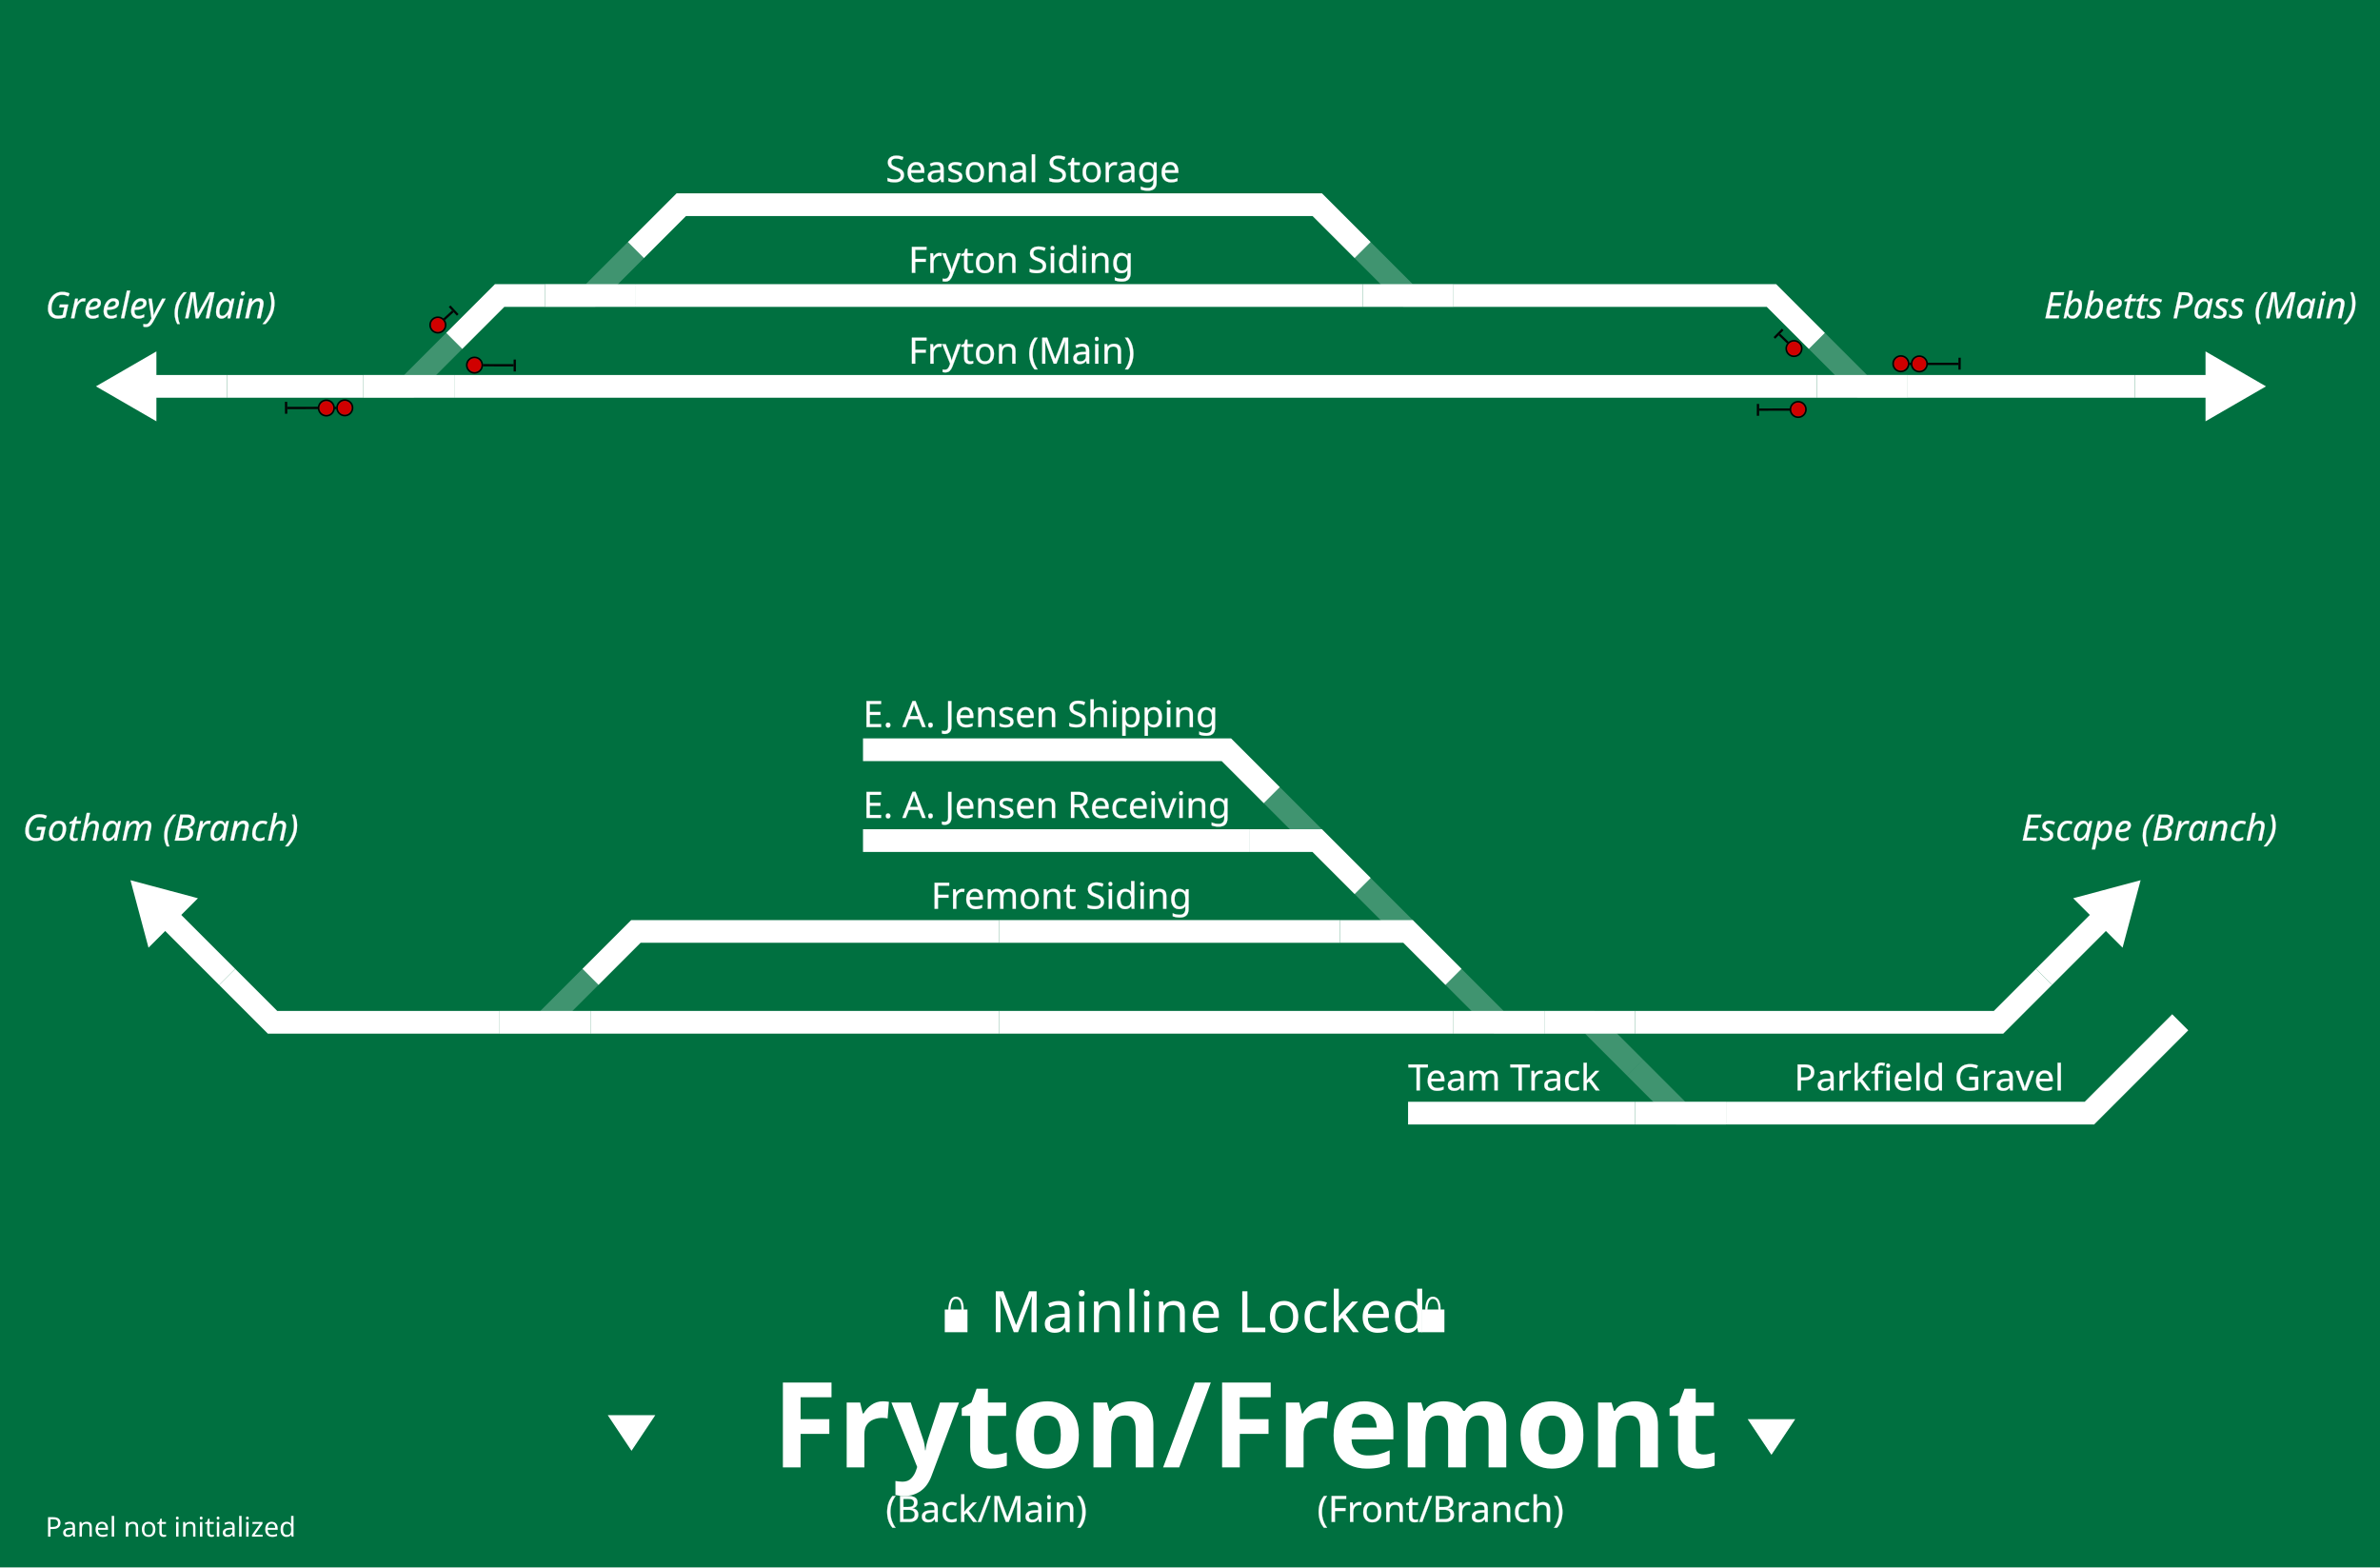
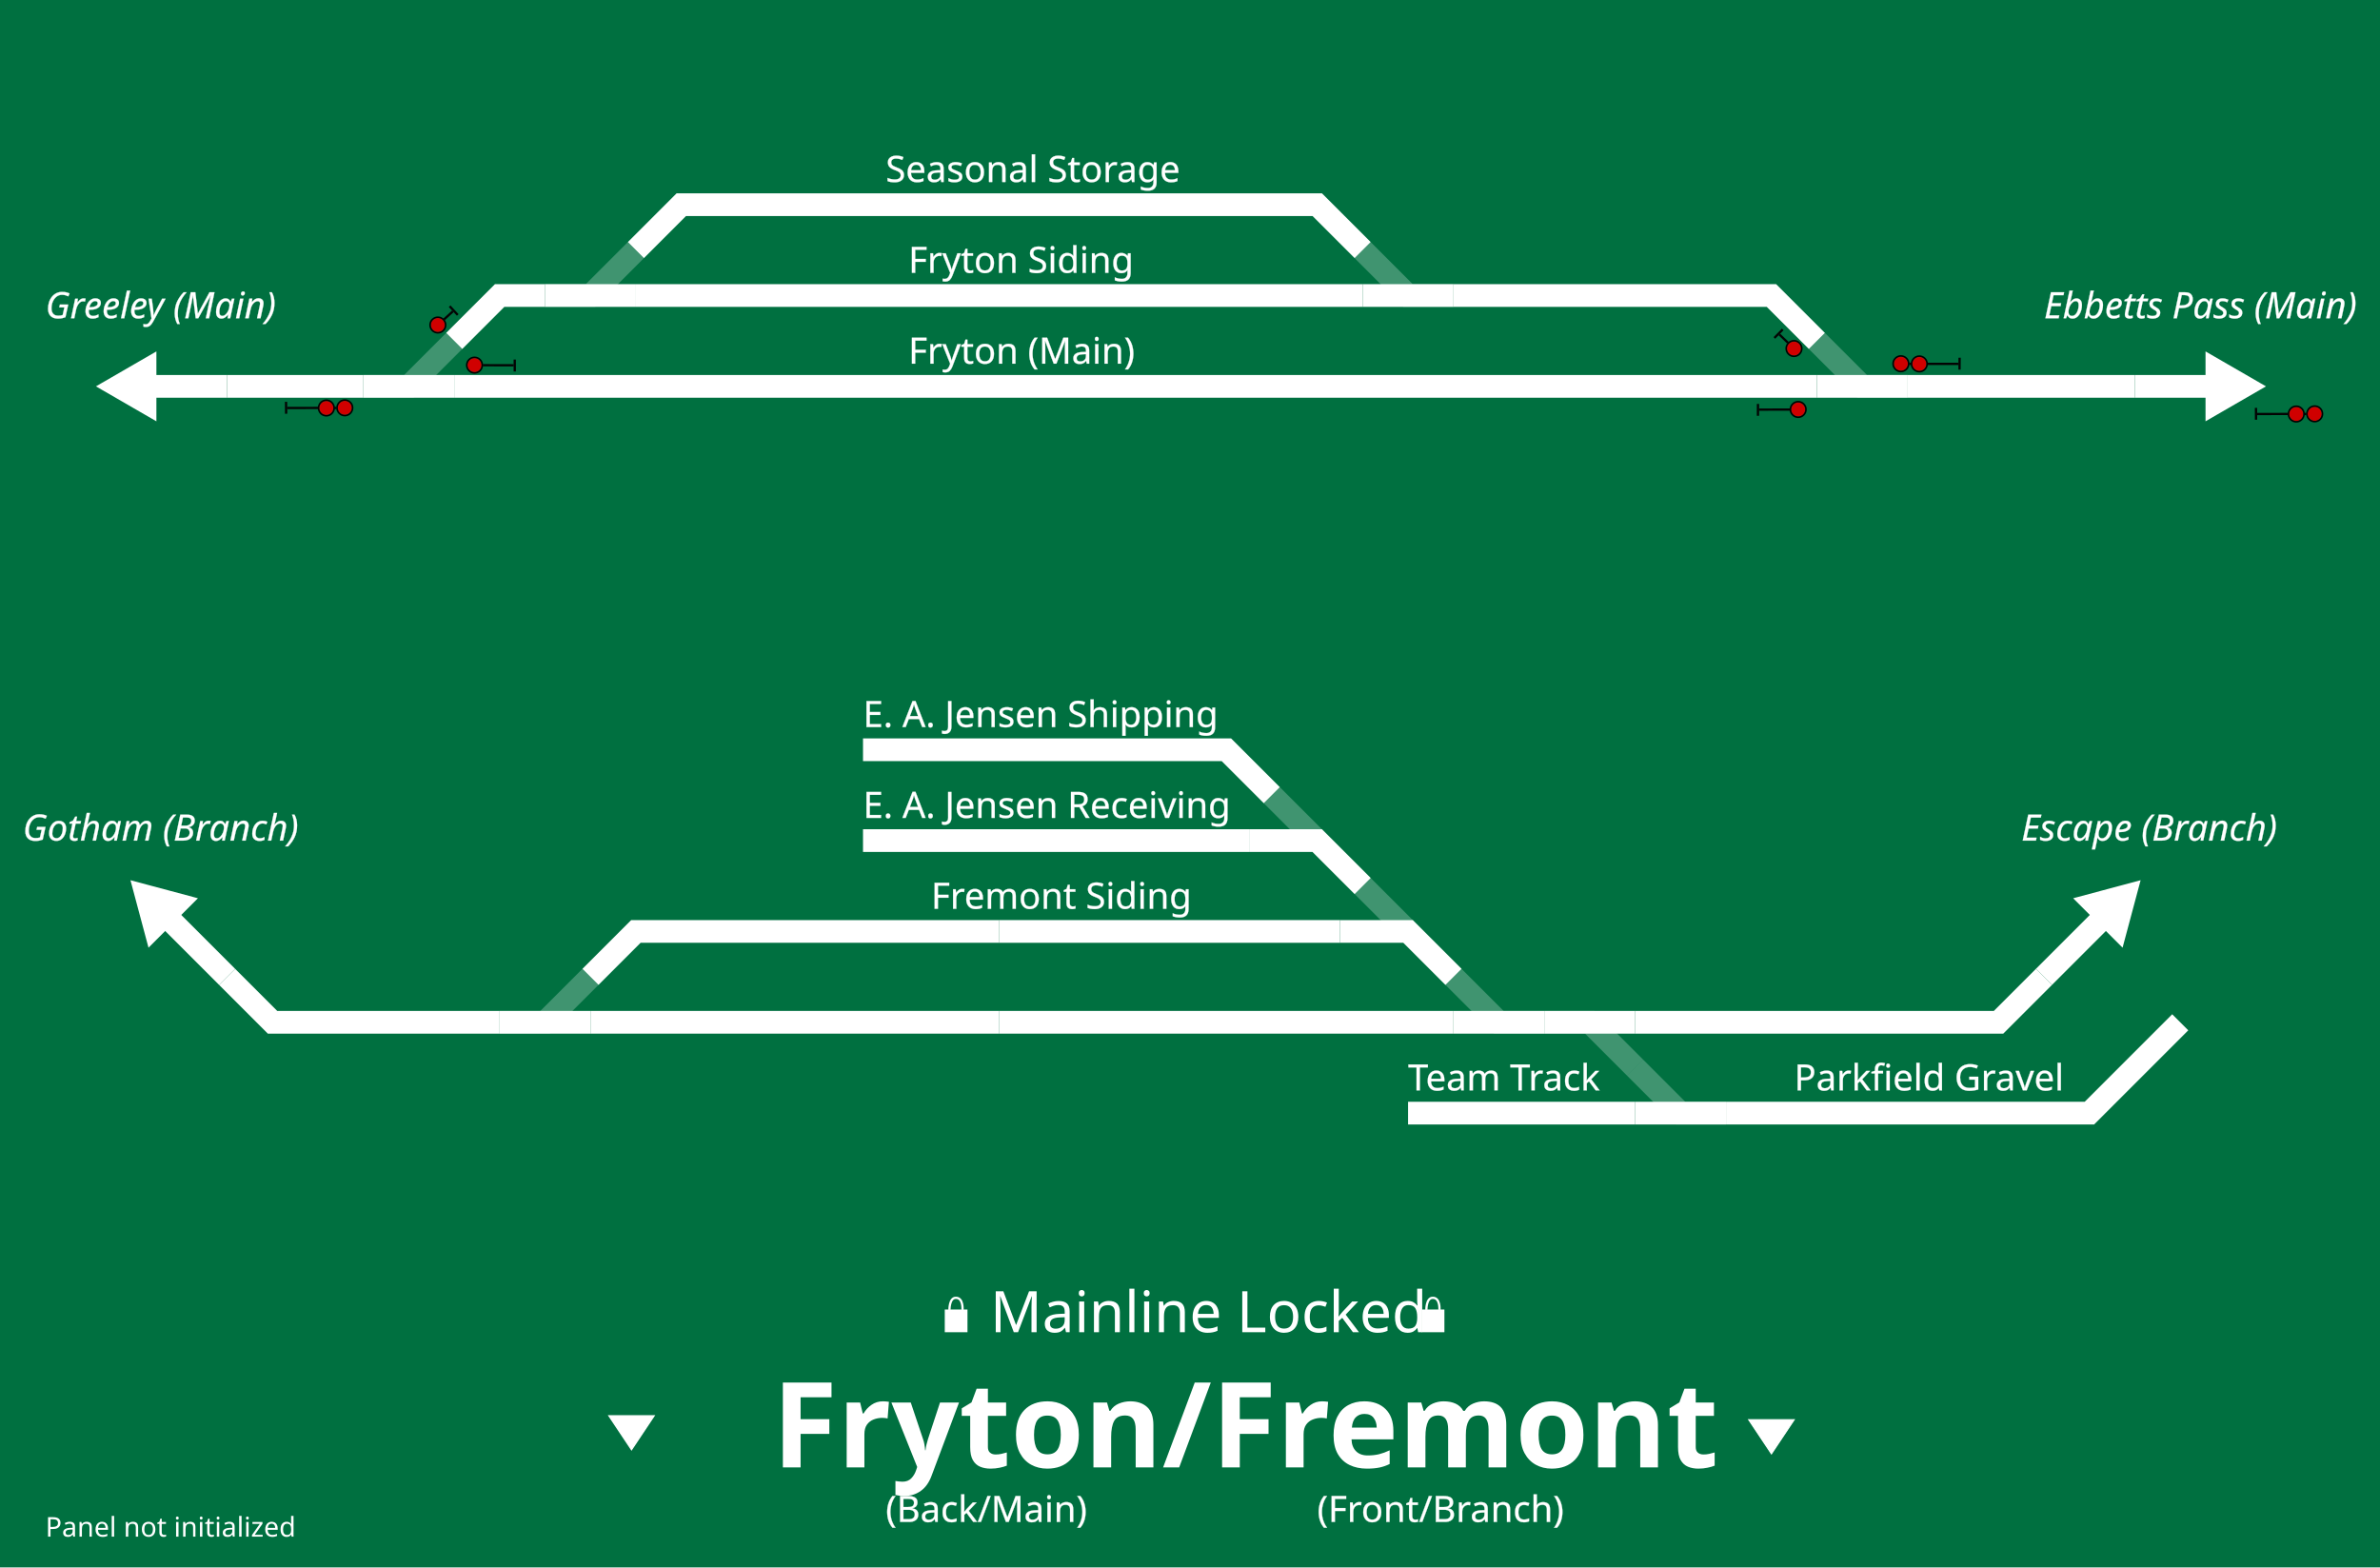
<svg xmlns="http://www.w3.org/2000/svg" xmlns:xlink="http://www.w3.org/1999/xlink" width="1047.958" height="690.115" id="svg2" version="1.1">
  <defs id="defs4">
    <marker orient="auto" refY="0.0" refX="0.0" id="StopS" style="overflow:visible">
      <path id="path4089" d="M 0,5.65 0,-5.65" style="fill:none;stroke:#ffffff;stroke-width:1pt" transform="scale(0.6,0.2)" />
    </marker>
    <linearGradient id="linearGradient5066">
      <stop style="stop-color:#000000;stop-opacity:0.188;" offset="0" id="stop5068" />
      <stop style="stop-color:#000000;stop-opacity:0;" offset="1" id="stop5070" />
    </linearGradient>
    <linearGradient id="linearGradient4692">
      <stop id="stop4694" offset="0" style="stop-color:#ffffff;stop-opacity:0.753;" />
      <stop id="stop4696" offset="1" style="stop-color:#ffffff;stop-opacity:0;" />
    </linearGradient>
    <linearGradient id="linearGradient4186">
      <stop style="stop-color:#808080;stop-opacity:1;" offset="0" id="stop4188" />
      <stop style="stop-color:#000000;stop-opacity:0;" offset="1" id="stop4190" />
    </linearGradient>
    <linearGradient id="linearGradient4137" paint="solid">
      <stop style="stop-color:#00ff00;stop-opacity:1;" offset="0" id="stop4139" />
    </linearGradient>
    <linearGradient xlink:href="#linearGradient4186" id="linearGradient4976" gradientUnits="userSpaceOnUse" x1="39.5" y1="75.114" x2="70.5" y2="75.114" />
    <linearGradient xlink:href="#linearGradient4186" id="linearGradient4978" gradientUnits="userSpaceOnUse" x1="39.5" y1="75.114" x2="70.5" y2="75.114" />
    <radialGradient xlink:href="#linearGradient4692" id="radialGradient5060" gradientUnits="userSpaceOnUse" cx="55" cy="75.114" fx="55" fy="75.114" r="15" />
    <radialGradient xlink:href="#linearGradient5066" id="radialGradient5064" gradientUnits="userSpaceOnUse" cx="55" cy="75.114" fx="55" fy="75.114" r="15" />
    <radialGradient xlink:href="#linearGradient4692" id="radialGradient4247" gradientUnits="userSpaceOnUse" cx="55" cy="75.114" fx="55" fy="75.114" r="15" />
    <radialGradient xlink:href="#linearGradient5066" id="radialGradient4249" gradientUnits="userSpaceOnUse" cx="55" cy="75.114" fx="55" fy="75.114" r="15" />
    <radialGradient xlink:href="#linearGradient5066" id="radialGradient4251" gradientUnits="userSpaceOnUse" cx="55" cy="75.114" fx="55" fy="75.114" r="15" />
    <linearGradient xlink:href="#linearGradient4186" id="linearGradient4253" gradientUnits="userSpaceOnUse" x1="39.5" y1="75.114" x2="70.5" y2="75.114" />
    <linearGradient xlink:href="#linearGradient4186" id="linearGradient4255" gradientUnits="userSpaceOnUse" x1="39.5" y1="75.114" x2="70.5" y2="75.114" />
    <marker orient="auto" refY="0" refX="0.6" id="TriangleAuthNBMarker" style="overflow:visible">
      <path id="TriangleAuthNBMarkerPath" d="m 5.77,0 -8.65,5 0,-10 8.65,5 z" style="fill:#00ff00;fill-rule:evenodd;stroke:#00ff00;stroke-width:1pt;marker-start:none" transform="scale(0.2,0.2)" />
    </marker>
    <marker orient="auto" refY="0" refX="-0.6" id="TriangleAuthSBMarker" style="overflow:visible">
      <path id="TriangleAuthSBMarkerPath" d="m 5.77,0 -8.65,5 0,-10 8.65,5 z" style="fill:#00ff00;fill-rule:evenodd;stroke:#00ff00;stroke-width:1pt;marker-start:none" transform="scale(-0.2,-0.2)" />
    </marker>
    <marker orient="auto" refY="0" refX="0.6" id="TriangleOccupiedNBMarker" style="overflow:visible">
      <path id="TriangleOccupiedNBMarkerPath" d="m 5.77,0 -8.65,5 0,-10 8.65,5 z" style="fill:#ff0000;fill-rule:evenodd;stroke:#ff0000;stroke-width:1pt;marker-start:none" transform="scale(0.2,0.2)" />
    </marker>
    <marker orient="auto" refY="0" refX="-0.6" id="TriangleOccupiedSBMarker" style="overflow:visible">
      <path id="TriangleOccupiedSBMarkerPath" d="m 5.77,0 -8.65,5 0,-10 8.65,5 z" style="fill:#ff0000;fill-rule:evenodd;stroke:#ff0000;stroke-width:1pt;marker-start:none" transform="scale(-0.2,-0.2)" />
    </marker>
    <marker orient="auto" refY="0" refX="0" id="TriangleOutM" style="overflow:visible">
      <path id="path4051" d="m 5.77,0 -8.65,5 0,-10 8.65,5 z" style="fill:#ffffff;fill-rule:evenodd;stroke:#ffffff;stroke-width:1pt;marker-start:none" transform="scale(0.25,0.25)" />
    </marker>
    <marker orient="auto" refY="0" refX="0" id="TriangleInM" style="overflow:visible">
      <path id="path4042" d="m 5.77,0 -8.65,5 0,-10 8.65,5 z" style="fill:#ffffff;fill-rule:evenodd;stroke:#ffffff;stroke-width:1pt;marker-start:none" transform="scale(-0.25,-0.25)" />
    </marker>
    <marker orient="auto" refY="0" refX="0" id="StopM" style="overflow:visible">
      <path id="path4078" d="M 0,5.65 0,-5.65" style="fill:none;stroke:#ffffff;stroke-width:2pt" transform="scale(0.4,0.4)" />
    </marker>
  </defs>
  <g id="backgroundLayer" transform="translate(0,-312.2474)" style="display:inline">
    <rect style="fill:#007040;fill-opacity:1;fill-rule:evenodd;stroke:none" id="panelBackground" width="1047.958" height="690.115" x="0" y="312.247" />
  </g>
  <g id="textLayer" transform="translate(0,-3.979754)" style="display:inline">
    <a xlink:href="Silicon.svg" id="a3283">
      <text id="panelTitle" y="650.094" x="340" style="font-style:normal;font-variant:normal;font-weight:bold;font-stretch:normal;line-height:0%;font-family:'Trebuchet MS';-inkscape-font-specification:'Trebuchet MS Bold';text-align:start;letter-spacing:0px;word-spacing:0px;writing-mode:lr-tb;text-anchor:start;fill:#ffffff;fill-opacity:1;stroke:none" xml:space="preserve">
        <tspan y="650.094" x="340" id="tspan3823" style="font-size:52.338px;line-height:1.25">Fryton/Fremont</tspan>
      </text>
    </a>
    <text id="panelStatus" y="680.561" x="20" style="font-style:normal;font-variant:normal;font-weight:normal;font-stretch:normal;line-height:0%;font-family:'Trebuchet MS';-inkscape-font-specification:'Trebuchet MS';text-align:start;letter-spacing:0px;word-spacing:0px;writing-mode:lr-tb;text-anchor:start;fill:#ffffff;fill-opacity:1;stroke:none" xml:space="preserve">
      <tspan y="680.561" x="20" id="tspanPanelStatus" style="font-size:12px;line-height:1.25">Panel not initialized</tspan>
    </text>
    <path style="fill:#ffffff;fill-opacity:1;stroke:#ffffff;stroke-width:0.5px;stroke-linecap:butt;stroke-linejoin:miter;stroke-opacity:1" d="m 278.068,642.323 -10,-15 20,0 z" id="leftLevelTriangle" />
    <use x="0" y="0" xlink:href="#leftLevelTriangle" id="rightLevelTriangle" transform="translate(501.9322,1.77109)" width="1047.958" height="690.115" />
    <g id="mainlineLockedGroup" transform="translate(36,486.4666)">
      <text xml:space="preserve" style="font-style:normal;font-variant:normal;font-weight:normal;font-stretch:normal;line-height:0%;font-family:'Trebuchet MS';-inkscape-font-specification:'Trebuchet MS';text-align:start;letter-spacing:0px;word-spacing:0px;writing-mode:lr-tb;text-anchor:start;fill:#ffffff;fill-opacity:1;stroke:none" x="400" y="104.094" id="mainlineLockedText">
        <tspan y="104.094" x="400" id="tspan3321" style="font-size:25.23px;line-height:1.25">Mainline Locked</tspan>
      </text>
      <g id="leftLock">
        <rect id="lockBody" width="10" height="10" x="380" y="94.094" style="fill:#ffffff;fill-opacity:1;stroke:none" />
        <path style="fill:none;stroke:#ffffff;stroke-width:1px;stroke-linecap:butt;stroke-linejoin:miter;stroke-opacity:1" d="m 382.068,94.274 c 0,0 -0.12,-5.383 2.818,-5.323 3.358,-0.06 2.924,5.323 2.924,5.323" id="path4159" />
      </g>
      <use height="690.115" width="1047.958" transform="translate(210,1.3237304e-6)" id="rightLock" xlink:href="#leftLock" y="0" x="0" />
    </g>
    <text transform="translate(0,3.9797)" xml:space="preserve" style="font-style:normal;font-variant:normal;font-weight:normal;font-stretch:normal;line-height:0%;font-family:'Trebuchet MS';-inkscape-font-specification:'Trebuchet MS';text-align:start;letter-spacing:0px;word-spacing:0px;writing-mode:lr-tb;text-anchor:start;display:inline;fill:#ffffff;fill-opacity:1;stroke:#ffffff;stroke-width:0.1;stroke-miterlimit:4;stroke-dasharray:none;stroke-opacity:1" x="390" y="670.115" id="text4352">
      <tspan x="390" y="670.115" id="tspan4354" style="font-size:16px;line-height:1.25">(Back/Main)</tspan>
    </text>
    <text transform="translate(0,3.9797)" id="text4356" y="670.115" x="580" style="font-style:normal;font-variant:normal;font-weight:normal;font-stretch:normal;line-height:0%;font-family:'Trebuchet MS';-inkscape-font-specification:'Trebuchet MS';text-align:start;letter-spacing:0px;word-spacing:0px;writing-mode:lr-tb;text-anchor:start;display:inline;fill:#ffffff;fill-opacity:1;stroke:#ffffff;stroke-width:0.1;stroke-miterlimit:4;stroke-dasharray:none;stroke-opacity:1" xml:space="preserve">
      <tspan id="tspan4358" y="670.115" x="580" style="font-size:16px;line-height:1.25">(Front/Branch)</tspan>
    </text>
  </g>
  <g id="industrialTrackLayer" transform="translate(0,-3.979754)" style="display:inline">
    <path id="path3235" d="m 930,404.094 -30,30" style="fill:none;stroke:#ffffff;stroke-width:10;stroke-linecap:butt;stroke-linejoin:miter;stroke-miterlimit:4;stroke-opacity:1;stroke-dasharray:none;marker-start:url(#TriangleInM);display:inline" />
    <path style="fill:none;stroke:#ffffff;stroke-width:10;stroke-linecap:butt;stroke-linejoin:miter;stroke-miterlimit:4;stroke-opacity:1;stroke-dasharray:none" d="m 440,454.094 -180,0" id="path3174" />
    <path style="fill:none;stroke:#ffffff;stroke-width:10;stroke-linecap:butt;stroke-linejoin:miter;stroke-miterlimit:4;stroke-opacity:1;stroke-dasharray:none" d="m 960,454.094 -40,40 -160,0" id="path4052" />
    <path id="path4058" d="m 220,454.094 -100,0 -20,-20" style="fill:none;stroke:#ffffff;stroke-width:10;stroke-linecap:butt;stroke-linejoin:miter;stroke-miterlimit:4;stroke-opacity:1;stroke-dasharray:none" />
    <g style="display:inline" id="g4516" transform="matrix(-1,0,0,1,420,-120)">
      <path style="opacity:0.25;fill:none;stroke:#ffffff;stroke-width:10;stroke-linecap:butt;stroke-linejoin:miter;stroke-miterlimit:4;stroke-opacity:1;stroke-dasharray:none;display:inline" d="m 200,574.095 -20,0 -20,-20" id="TO193.R" />
      <path id="TO193.N" d="m 200,574.095 -40,0" style="fill:none;stroke:#ffffff;stroke-width:10;stroke-linecap:butt;stroke-linejoin:miter;stroke-miterlimit:4;stroke-opacity:1;stroke-dasharray:none;display:inline" />
    </g>
    <g id="g4601" style="display:inline" transform="translate(440,-140)">
      <path style="opacity:0.25;fill:none;stroke:#ffffff;stroke-width:10;stroke-linecap:butt;stroke-linejoin:miter;stroke-miterlimit:4;stroke-opacity:1;stroke-dasharray:none;display:inline" d="m 200,574.095 -40,-40" id="TO191.N" />
      <path id="TO191.R" d="m 200,574.095 -20,-20 -30,0" style="fill:none;stroke:#ffffff;stroke-width:10;stroke-linecap:butt;stroke-linejoin:miter;stroke-miterlimit:4;stroke-opacity:1;stroke-dasharray:none;display:inline" />
    </g>
    <g style="display:inline" id="g4625" transform="matrix(-1,0,0,-1,880,1028.189)">
      <path style="opacity:0.25;fill:none;stroke:#ffffff;stroke-width:10;stroke-linecap:butt;stroke-linejoin:miter;stroke-miterlimit:4;stroke-opacity:1;stroke-dasharray:none;display:inline" d="m 200,574.095 -20,0 -20,-20" id="TO194A.R" />
      <path id="TO194A.N" d="m 200,574.095 -40,0" style="fill:none;stroke:#ffffff;stroke-width:10;stroke-linecap:butt;stroke-linejoin:miter;stroke-miterlimit:4;stroke-opacity:1;stroke-dasharray:none;display:inline" />
    </g>
    <path id="path3500" d="m 440,414.094 -160,0 -20,20" style="fill:none;stroke:#ffffff;stroke-width:10;stroke-linecap:butt;stroke-linejoin:miter;stroke-miterlimit:4;stroke-opacity:1;stroke-dasharray:none" />
    <path style="fill:none;stroke:#ffffff;stroke-width:10;stroke-linecap:butt;stroke-linejoin:miter;stroke-miterlimit:4;stroke-opacity:1;stroke-dasharray:none;marker-start:url(#TriangleInM);display:inline" d="m 70,404.094 30,30" id="path3534" />
    <g transform="translate(400,-180)" style="display:inline" id="g3601">
      <path id="TO192.N" d="m 200,574.095 -40,-40" style="opacity:0.25;fill:none;stroke:#ffffff;stroke-width:10;stroke-linecap:butt;stroke-linejoin:miter;stroke-miterlimit:4;stroke-opacity:1;stroke-dasharray:none;display:inline" />
      <path style="fill:none;stroke:#ffffff;stroke-width:10;stroke-linecap:butt;stroke-linejoin:miter;stroke-miterlimit:4;stroke-opacity:1;stroke-dasharray:none;display:inline" d="m 200,574.095 -20,-20 -30,0" id="TO192.R" />
    </g>
    <g transform="translate(480,-120)" id="g3607" style="display:inline">
      <path id="TO190.N" d="m 200,574.095 -20,0 -20,-20" style="opacity:0.25;fill:none;stroke:#ffffff;stroke-width:10;stroke-linecap:butt;stroke-linejoin:miter;stroke-miterlimit:4;stroke-opacity:1;stroke-dasharray:none;display:inline" />
      <path style="fill:none;stroke:#ffffff;stroke-width:10;stroke-linecap:butt;stroke-linejoin:miter;stroke-miterlimit:4;stroke-opacity:1;stroke-dasharray:none;display:inline" d="m 200,574.095 -40,0" id="TO190.R" />
    </g>
    <g style="display:inline" id="g3613" transform="translate(560,-80)">
      <path style="opacity:0.25;fill:none;stroke:#ffffff;stroke-width:10;stroke-linecap:butt;stroke-linejoin:miter;stroke-miterlimit:4;stroke-opacity:1;stroke-dasharray:none;display:inline" d="m 200,574.095 -20,0 -20,-20" id="TO194B.R" />
      <path id="TO194B.N" d="m 200,574.095 -40,0" style="fill:none;stroke:#ffffff;stroke-width:10;stroke-linecap:butt;stroke-linejoin:miter;stroke-miterlimit:4;stroke-opacity:1;stroke-dasharray:none;display:inline" />
    </g>
    <path id="path3619" d="m 720,494.094 -100,0" style="fill:none;stroke:#ffffff;stroke-width:10;stroke-linecap:butt;stroke-linejoin:miter;stroke-miterlimit:4;stroke-opacity:1;stroke-dasharray:none" />
    <path style="fill:none;stroke:#ffffff;stroke-width:10;stroke-linecap:butt;stroke-linejoin:miter;stroke-miterlimit:4;stroke-opacity:1;stroke-dasharray:none" d="m 720,454.094 160,0 20,-20" id="path3621" />
    <path style="fill:none;stroke:#ffffff;stroke-width:10;stroke-linecap:butt;stroke-linejoin:miter;stroke-miterlimit:4;stroke-opacity:1;stroke-dasharray:none" d="m 380,334.094 160,0 20,20" id="path3623" />
    <path id="path3625" d="m 550,374.094 -170,0" style="fill:none;stroke:#ffffff;stroke-width:10;stroke-linecap:butt;stroke-linejoin:miter;stroke-miterlimit:4;stroke-opacity:1;stroke-dasharray:none" />
    <g style="display:inline" id="g3585" transform="matrix(-1,0,0,1,440,-440)">
      <path style="opacity:0.25;fill:none;stroke:#ffffff;stroke-width:10;stroke-linecap:butt;stroke-linejoin:miter;stroke-miterlimit:4;stroke-opacity:1;stroke-dasharray:none;display:inline" d="m 200,574.095 -20,0 -20,-20" id="TO178.N" />
      <path id="TO178.R" d="m 200,574.095 -40,0" style="fill:none;stroke:#ffffff;stroke-width:10;stroke-linecap:butt;stroke-linejoin:miter;stroke-miterlimit:4;stroke-opacity:1;stroke-dasharray:none;display:inline" />
    </g>
    <path style="fill:none;stroke:#ffffff;stroke-width:10;stroke-linecap:butt;stroke-linejoin:miter;stroke-miterlimit:4;stroke-opacity:1;stroke-dasharray:none;display:inline" d="m 600,114.094 -20,-20 -280,0 -20,20" id="path3583" />
    <g transform="translate(440,-440)" id="g3569" style="display:inline">
      <path id="TO177.N" d="m 200,574.095 -20,0 -20,-20" style="opacity:0.25;fill:none;stroke:#ffffff;stroke-width:10;stroke-linecap:butt;stroke-linejoin:miter;stroke-miterlimit:4;stroke-opacity:1;stroke-dasharray:none;display:inline" />
      <path style="fill:none;stroke:#ffffff;stroke-width:10;stroke-linecap:butt;stroke-linejoin:miter;stroke-miterlimit:4;stroke-opacity:1;stroke-dasharray:none;display:inline" d="m 200,574.095 -40,0" id="TO177.R" />
    </g>
    <path style="fill:none;stroke:#ffffff;stroke-width:10;stroke-linecap:butt;stroke-linejoin:miter;stroke-miterlimit:4;stroke-opacity:1;stroke-dasharray:none" d="m 590,414.094 -150,0" id="path3131" />
    <path id="path3133" d="m 640,454.094 -200,0" style="fill:none;stroke:#ffffff;stroke-width:10;stroke-linecap:butt;stroke-linejoin:miter;stroke-miterlimit:4;stroke-opacity:1;stroke-dasharray:none" />
  </g>
  <g id="mainlineTrackLayer" transform="translate(0,-3.979754)" style="display:inline">
    <path style="display:inline;fill:none;stroke:#ffffff;stroke-width:10;stroke-linecap:butt;stroke-linejoin:miter;stroke-miterlimit:4;stroke-dasharray:none;stroke-opacity:1;marker-start:url(#TriangleInM)" d="m 980,174.095 -40,0" id="path3233" />
    <path id="path3332" d="m 60,174.095 40,0" style="display:inline;fill:none;stroke:#ffffff;stroke-width:10;stroke-linecap:butt;stroke-linejoin:miter;stroke-miterlimit:4;stroke-dasharray:none;stroke-opacity:1;marker-start:url(#TriangleInM)" />
    <path style="display:inline;fill:none;stroke:#ffffff;stroke-width:10;stroke-linecap:butt;stroke-linejoin:miter;stroke-miterlimit:4;stroke-dasharray:none;stroke-opacity:1" d="m 940,174.095 -100,0" id="path3150" />
    <g style="display:inline" id="g3536" transform="translate(640,-400)">
      <path style="display:inline;opacity:0.25;fill:none;stroke:#ffffff;stroke-width:10;stroke-linecap:butt;stroke-linejoin:miter;stroke-miterlimit:4;stroke-dasharray:none;stroke-opacity:1" d="m 200,574.095 -20,0 -20,-20" class="sensor EbbetsFrytonSwitch" id="TO175.R" />
      <path id="TO175.N" class="sensor EbbetsFrytonSwitch" d="m 200,574.095 -40,0" style="display:inline;fill:none;stroke:#ffffff;stroke-width:10;stroke-linecap:butt;stroke-linejoin:miter;stroke-miterlimit:4;stroke-dasharray:none;stroke-opacity:1" />
    </g>
    <g transform="matrix(-1,0,0,1,360,-400)" id="block176" style="display:inline">
      <path id="TO176.N" class="sensor GreeleyFrytonSidingSwitch" d="m 200,574.095 -20,0 -20,-20" style="display:inline;opacity:0.25;fill:none;stroke:#ffffff;stroke-width:10;stroke-linecap:butt;stroke-linejoin:miter;stroke-miterlimit:4;stroke-dasharray:none;stroke-opacity:1" />
      <path style="display:inline;fill:none;stroke:#ffffff;stroke-width:10;stroke-linecap:butt;stroke-linejoin:miter;stroke-miterlimit:4;stroke-dasharray:none;stroke-opacity:1" d="m 200,574.095 -40,0" id="TO176.R" class="sensor GreeleyFrytonSidingSwitch" />
    </g>
    <path id="block174" d="m 800,174.095 -600,0" style="display:inline;fill:none;stroke:#ffffff;stroke-width:10;stroke-linecap:butt;stroke-linejoin:miter;stroke-miterlimit:4;stroke-dasharray:none;stroke-opacity:1" />
    <path id="block178" d="m 160,174.095 -60,0" style="display:inline;fill:none;stroke:#ffffff;stroke-width:10;stroke-linecap:butt;stroke-linejoin:miter;stroke-miterlimit:4;stroke-dasharray:none;stroke-opacity:1" />
    <path style="display:inline;fill:none;stroke:#ffffff;stroke-width:10;stroke-linecap:butt;stroke-linejoin:miter;stroke-miterlimit:4;stroke-dasharray:none;stroke-opacity:1" d="m 600,134.095 -320,0" id="block177" />
    <path id="path3581" d="m 800,154.095 -20,-20 -140,0" style="display:inline;fill:none;stroke:#ffffff;stroke-width:10;stroke-linecap:butt;stroke-linejoin:miter;stroke-miterlimit:4;stroke-dasharray:none;stroke-opacity:1" />
    <path style="display:inline;fill:none;stroke:#ffffff;stroke-width:10;stroke-linecap:butt;stroke-linejoin:miter;stroke-miterlimit:4;stroke-dasharray:none;stroke-opacity:1" d="m 200,154.095 20,-20 20,0" id="path3591" />
  </g>
  <g id="mainlinePanelLinkLayer" transform="translate(0,-5.4327394e-5)" style="display:inline">
-     <a xlink:href="Greeley_Gotham.svg" id="greeleyMainLink" transform="translate(-90,54.00005)">
+     <a xlink:href="Greeley_Gotham.svg" transform="translate(-90,54.00005)" id="greeleyMainLink">
      <text id="text3305" y="86.115" x="110" style="font-style:italic;font-variant:normal;font-weight:normal;font-stretch:normal;line-height:0%;font-family:'Trebuchet MS';-inkscape-font-specification:'Trebuchet MS Italic';text-align:start;letter-spacing:0px;word-spacing:0px;writing-mode:lr-tb;text-anchor:start;fill:#ffffff;fill-opacity:1;stroke:#ffffff;stroke-width:0.1;stroke-miterlimit:4;stroke-dasharray:none;stroke-opacity:1" xml:space="preserve">
        <tspan id="tspan3307" y="86.115" x="110" style="font-size:16px;line-height:1.25">Greeley (Main)</tspan>
      </text>
    </a>
-     <a xlink:href="EbbettsEagle_Escape.svg" transform="translate(790,54.00005)" id="EbbettsEagleMainLink">
+     <a xlink:href="EbbettsEagle_Escape.svg" id="EbbettsEagleMainLink" transform="translate(790,54.00005)">
      <text xml:space="preserve" style="font-style:italic;font-variant:normal;font-weight:normal;font-stretch:normal;line-height:0%;font-family:'Trebuchet MS';-inkscape-font-specification:'Trebuchet MS Italic';text-align:start;letter-spacing:0px;word-spacing:0px;writing-mode:lr-tb;text-anchor:start;fill:#ffffff;fill-opacity:1;stroke:#ffffff;stroke-width:0.1;stroke-miterlimit:4;stroke-dasharray:none;stroke-opacity:1" x="110" y="86.115" id="text4144">
        <tspan x="110" y="86.115" id="tspan4146" style="font-size:16px;line-height:1.25">Ebbetts Pass (Main)</tspan>
      </text>
    </a>
  </g>
  <g id="industrialPanelLinkLayer" transform="translate(0,-5.0432739e-4)" style="display:inline">
-     <a xlink:href="Greeley_Gotham.svg" transform="translate(-100,284.0005)" id="a3633" style="display:inline">
+     <a xlink:href="Greeley_Gotham.svg" style="display:inline" id="a3633" transform="translate(-100,284.0005)">
      <text xml:space="preserve" style="font-style:italic;font-variant:normal;font-weight:normal;font-stretch:normal;line-height:0%;font-family:'Trebuchet MS';-inkscape-font-specification:'Trebuchet MS Italic';text-align:start;letter-spacing:0px;word-spacing:0px;writing-mode:lr-tb;text-anchor:start;fill:#ffffff;fill-opacity:1;stroke:#ffffff;stroke-width:0.1;stroke-miterlimit:4;stroke-dasharray:none;stroke-opacity:1" x="110" y="86.115" id="text3635">
        <tspan x="110" y="86.115" id="tspan3637" style="font-size:16px;line-height:1.25">Gotham (Branch)</tspan>
      </text>
    </a>
-     <a xlink:href="EbbettsEagle_Escape.svg" style="display:inline" id="a3642" transform="translate(780,284.0005)">
+     <a xlink:href="EbbettsEagle_Escape.svg" transform="translate(780,284.0005)" id="a3642" style="display:inline">
      <text id="text3644" y="86.115" x="110" style="font-style:italic;font-variant:normal;font-weight:normal;font-stretch:normal;line-height:0%;font-family:'Trebuchet MS';-inkscape-font-specification:'Trebuchet MS Italic';text-align:start;letter-spacing:0px;word-spacing:0px;writing-mode:lr-tb;text-anchor:start;fill:#ffffff;fill-opacity:1;stroke:#ffffff;stroke-width:0.1;stroke-miterlimit:4;stroke-dasharray:none;stroke-opacity:1" xml:space="preserve">
        <tspan id="tspan3646" y="86.115" x="110" style="font-size:16px;line-height:1.25">Escape (Branch)</tspan>
      </text>
    </a>
  </g>
  <g id="trackNameLayer" transform="translate(0,-5.4327394e-5)" style="display:inline">
    <text xml:space="preserve" style="font-style:normal;font-variant:normal;font-weight:normal;font-stretch:normal;line-height:0%;font-family:'Trebuchet MS';-inkscape-font-specification:'Trebuchet MS';text-align:start;letter-spacing:0px;word-spacing:0px;writing-mode:lr-tb;text-anchor:start;fill:#ffffff;fill-opacity:1;stroke:#ffffff;stroke-width:0.1;stroke-miterlimit:4;stroke-dasharray:none;stroke-opacity:1" x="380" y="320.115" id="text4104">
      <tspan x="380" y="320.115" id="tspan4106" style="font-size:16px;line-height:1.25">E. A. Jensen Shipping</tspan>
    </text>
    <text id="text4108" y="360.115" x="380" style="font-style:normal;font-variant:normal;font-weight:normal;font-stretch:normal;line-height:0%;font-family:'Trebuchet MS';-inkscape-font-specification:'Trebuchet MS';text-align:start;letter-spacing:0px;word-spacing:0px;writing-mode:lr-tb;text-anchor:start;fill:#ffffff;fill-opacity:1;stroke:#ffffff;stroke-width:0.1;stroke-miterlimit:4;stroke-dasharray:none;stroke-opacity:1" xml:space="preserve">
      <tspan id="tspan4110" y="360.115" x="380" style="font-size:16px;line-height:1.25">E. A. Jensen Receiving</tspan>
    </text>
    <text id="text4124" y="480.115" x="620" style="font-style:normal;font-variant:normal;font-weight:normal;font-stretch:normal;line-height:0%;font-family:'Trebuchet MS';-inkscape-font-specification:'Trebuchet MS';text-align:start;letter-spacing:0px;word-spacing:0px;writing-mode:lr-tb;text-anchor:start;fill:#ffffff;fill-opacity:1;stroke:#ffffff;stroke-width:0.1;stroke-miterlimit:4;stroke-dasharray:none;stroke-opacity:1" xml:space="preserve">
      <tspan id="tspan4126" y="480.115" x="620" style="font-size:16px;line-height:1.25">Team Track</tspan>
    </text>
    <text xml:space="preserve" style="font-style:normal;font-variant:normal;font-weight:normal;font-stretch:normal;line-height:0%;font-family:'Trebuchet MS';-inkscape-font-specification:'Trebuchet MS';text-align:start;letter-spacing:0px;word-spacing:0px;writing-mode:lr-tb;text-anchor:start;fill:#ffffff;fill-opacity:1;stroke:#ffffff;stroke-width:0.1;stroke-miterlimit:4;stroke-dasharray:none;stroke-opacity:1" x="400" y="160.115" id="text3124">
      <tspan x="400" y="160.115" id="tspan3126" style="font-size:16px;line-height:1.25">Fryton (Main)</tspan>
    </text>
    <text id="text3593" y="120.115" x="400" style="font-style:normal;font-variant:normal;font-weight:normal;font-stretch:normal;line-height:0%;font-family:'Trebuchet MS';-inkscape-font-specification:'Trebuchet MS';text-align:start;letter-spacing:0px;word-spacing:0px;writing-mode:lr-tb;text-anchor:start;fill:#ffffff;fill-opacity:1;stroke:#ffffff;stroke-width:0.1;stroke-miterlimit:4;stroke-dasharray:none;stroke-opacity:1" xml:space="preserve">
      <tspan id="tspan3595" y="120.115" x="400" style="font-size:16px;line-height:1.25">Fryton Siding</tspan>
    </text>
    <text xml:space="preserve" style="font-style:normal;font-variant:normal;font-weight:normal;font-stretch:normal;line-height:0%;font-family:'Trebuchet MS';-inkscape-font-specification:'Trebuchet MS';text-align:start;letter-spacing:0px;word-spacing:0px;writing-mode:lr-tb;text-anchor:start;fill:#ffffff;fill-opacity:1;stroke:#ffffff;stroke-width:0.1;stroke-miterlimit:4;stroke-dasharray:none;stroke-opacity:1" x="390" y="80.115" id="text3597">
      <tspan x="390" y="80.115" id="tspan3599" style="font-size:16px;line-height:1.25">Seasonal Storage</tspan>
    </text>
    <text xml:space="preserve" style="font-style:normal;font-variant:normal;font-weight:normal;font-stretch:normal;line-height:0%;font-family:'Trebuchet MS';-inkscape-font-specification:'Trebuchet MS';text-align:start;letter-spacing:0px;word-spacing:0px;writing-mode:lr-tb;text-anchor:start;fill:#ffffff;fill-opacity:1;stroke:#ffffff;stroke-width:0.1;stroke-miterlimit:4;stroke-dasharray:none;stroke-opacity:1" x="790" y="480.115" id="text3627">
      <tspan x="790" y="480.115" id="tspan3629" style="font-size:16px;line-height:1.25">Parkfield Gravel</tspan>
    </text>
    <text xml:space="preserve" style="font-style:normal;font-variant:normal;font-weight:normal;font-stretch:normal;line-height:0%;font-family:'Trebuchet MS';-inkscape-font-specification:'Trebuchet MS';text-align:start;letter-spacing:0px;word-spacing:0px;writing-mode:lr-tb;text-anchor:start;fill:#ffffff;fill-opacity:1;stroke:#ffffff;stroke-width:0.1;stroke-miterlimit:4;stroke-dasharray:none;stroke-opacity:1" x="410" y="400.115" id="text3648">
      <tspan x="410" y="400.115" id="tspan3650" style="font-size:16px;line-height:1.25">Fremont Siding</tspan>
    </text>
    <g transform="translate(74.64207,-283.2079)" style="display:inline" id="g1459">
      <g transform="matrix(1.519311,0.00458139,-0.00458139,1.519311,-1255.246,-186.1975)" id="g1445">
        <circle id="circle1441" class="SIGNALHEAD_GREELEY_TO_FRYTON_LOWER signalHead" cx="872.924" cy="424.563" r="2.047" style="fill:#d00000;fill-opacity:1;stroke:none;stroke-width:0.409;stroke-opacity:1" />
        <circle style="fill:none;stroke:#000000;stroke-width:0.452;stroke-opacity:1" r="2.26" cy="424.563" cx="872.924" id="circle1443" />
      </g>
      <rect y="462.483" x="58.63" height="1" width="13.559" id="rect1447" style="fill:#030303;fill-opacity:1;stroke:#727272;stroke-width:0;stroke-miterlimit:4;stroke-dasharray:none;stroke-opacity:1" transform="matrix(0.9999988,-0.00152461,-0.01473873,0.9998914,0,0)" />
      <rect transform="rotate(89.64714)" style="fill:#030303;fill-opacity:1;stroke:#727272;stroke-width:0;stroke-miterlimit:4;stroke-dasharray:none;stroke-opacity:1" id="rect1449" width="5.25" height="1" x="460.43" y="-48.985" />
      <g id="g1455" transform="matrix(1.519311,0.00458139,-0.00458139,1.519311,-1247.117,-186.2717)">
        <circle style="fill:#d00000;fill-opacity:1;stroke:none;stroke-width:0.409;stroke-opacity:1" r="2.047" cy="424.563" cx="872.924" class="SIGNALHEAD_GREELEY_TO_FRYTON_UPPER signalHead" id="circle1451" />
        <circle id="circle1453" cx="872.924" cy="424.563" r="2.26" style="fill:none;stroke:#000000;stroke-width:0.452;stroke-opacity:1" />
      </g>
      <rect transform="matrix(0.99972,-0.02366339,-9.4944025e-4,0.9999995,0,0)" style="fill:#030303;fill-opacity:1;stroke:#727272;stroke-width:0;stroke-miterlimit:4;stroke-dasharray:none;stroke-opacity:1" id="rect1457" width="0.874" height="1" x="73.068" y="464.072" />
    </g>
    <g transform="rotate(-3.941203,-3728.408,-698.2787)" style="display:inline" id="g1575">
      <g transform="matrix(-1.189663,0.9450013,-0.9450013,-1.189663,1565.391,90.79969)" id="g1569">
        <circle id="circle1565" class="SIGNALHEAD_FRYTON_SIDING_TO_GREELEY signalHead" cx="872.924" cy="424.563" r="2.047" style="fill:#d00000;fill-opacity:1;stroke:none;stroke-width:0.409;stroke-opacity:1" />
        <circle style="fill:none;stroke:#000000;stroke-width:0.452;stroke-opacity:1" r="2.26" cy="424.563" cx="872.924" id="circle1567" />
      </g>
      <rect y="-400.222" x="148.055" height="1" width="5.25" id="rect1571" style="fill:#030303;fill-opacity:1;stroke:#727272;stroke-width:0;stroke-miterlimit:4;stroke-dasharray:none;stroke-opacity:1" transform="rotate(141.5384)" />
      <rect transform="rotate(-128.9873)" style="fill:#030303;fill-opacity:1;stroke:#727272;stroke-width:0;stroke-miterlimit:4;stroke-dasharray:none;stroke-opacity:1" id="rect1573" width="5.25" height="1" x="-400.977" y="-151.715" />
    </g>
    <g transform="translate(80.58132,-279.8968)" style="display:inline" id="g1617">
      <g id="g1611" transform="matrix(-1.519276,-0.01125588,0.01125588,-1.519276,1449.793,1095.514)">
        <circle style="fill:#d00000;fill-opacity:1;stroke:none;stroke-width:0.409;stroke-opacity:1" r="2.047" cy="424.563" cx="872.924" class="SIGNALHEAD_FRYTON_MAIN_TO_GREELEY signalHead" id="circle1607" />
        <circle id="circle1609" cx="872.924" cy="424.563" r="2.26" style="fill:none;stroke:#000000;stroke-width:0.452;stroke-opacity:1" />
      </g>
      <rect transform="matrix(-0.9999959,-0.00286853,0.01913124,-0.999817,0,0)" style="fill:#030303;fill-opacity:1;stroke:#727272;stroke-width:0;stroke-miterlimit:4;stroke-dasharray:none;stroke-opacity:1" id="rect1613" width="13.559" height="1" x="-154.03" y="-440.876" />
      <rect y="144.796" x="-443.717" height="1" width="5.25" id="rect1615" style="fill:#030303;fill-opacity:1;stroke:#727272;stroke-width:0;stroke-miterlimit:4;stroke-dasharray:none;stroke-opacity:1" transform="rotate(-90.10115)" />
    </g>
    <g id="g3364" style="display:inline" transform="matrix(-0.9954105,-0.09569696,-0.09569696,0.9954105,954.3392,-243.2536)">
      <g id="g3358" transform="matrix(-1.189663,0.9450013,-0.9450013,-1.189663,1565.391,90.79969)">
        <circle style="fill:#d00000;fill-opacity:1;stroke:none;stroke-width:0.409;stroke-opacity:1" r="2.047" cy="424.563" cx="872.924" class="SIGNALHEAD_FRYTON_SIDING_TO_EBBETS signalHead" id="circle3354" />
        <circle id="circle3356" cx="872.924" cy="424.563" r="2.26" style="fill:none;stroke:#000000;stroke-width:0.452;stroke-opacity:1" />
      </g>
      <rect transform="rotate(141.5384)" style="fill:#030303;fill-opacity:1;stroke:#727272;stroke-width:0;stroke-miterlimit:4;stroke-dasharray:none;stroke-opacity:1" id="rect3360" width="5.25" height="1" x="148.055" y="-400.222" />
      <rect y="-151.715" x="-400.977" height="1" width="5.25" id="rect3362" style="fill:#030303;fill-opacity:1;stroke:#727272;stroke-width:0;stroke-miterlimit:4;stroke-dasharray:none;stroke-opacity:1" transform="rotate(-128.9873)" />
    </g>
    <g style="display:inline" transform="matrix(-1,0,0,1,920.1361,-260.3762)" id="g3407">
      <g transform="matrix(-1.519276,-0.01125588,0.01125588,-1.519276,1449.793,1095.514)" id="g3401">
        <circle id="circle3397" class="SIGNALHEAD_FRYTON_MAIN_TO_EBBETS signalHead" cx="872.924" cy="424.563" r="2.047" style="fill:#d00000;fill-opacity:1;stroke:none;stroke-width:0.409;stroke-opacity:1" />
        <circle style="fill:none;stroke:#000000;stroke-width:0.452;stroke-opacity:1" r="2.26" cy="424.563" cx="872.924" id="circle3399" />
      </g>
      <rect y="-440.876" x="-154.03" height="1" width="13.559" id="rect3403" style="fill:#030303;fill-opacity:1;stroke:#727272;stroke-width:0;stroke-miterlimit:4;stroke-dasharray:none;stroke-opacity:1" transform="matrix(-0.9999959,-0.00286853,0.01913124,-0.999817,0,0)" />
      <rect transform="rotate(-90.10115)" style="fill:#030303;fill-opacity:1;stroke:#727272;stroke-width:0;stroke-miterlimit:4;stroke-dasharray:none;stroke-opacity:1" id="rect3405" width="5.25" height="1" x="-443.717" y="144.796" />
    </g>
    <g id="g3457" style="display:inline" transform="matrix(-1,0,0,1,914.1736,-302.6202)">
      <g id="g3443" transform="matrix(1.519311,0.00458139,-0.00458139,1.519311,-1255.246,-186.1975)">
        <circle style="fill:#d00000;fill-opacity:1;stroke:none;stroke-width:0.409;stroke-opacity:1" r="2.047" cy="424.563" cx="872.924" class="SIGNALHEAD_EBBETS_TO_FRYTON_LOWER signalHead" id="circle3439" />
        <circle id="circle3441" cx="872.924" cy="424.563" r="2.26" style="fill:none;stroke:#000000;stroke-width:0.452;stroke-opacity:1" />
      </g>
      <rect transform="matrix(0.9999988,-0.00152461,-0.01473873,0.9998914,0,0)" style="fill:#030303;fill-opacity:1;stroke:#727272;stroke-width:0;stroke-miterlimit:4;stroke-dasharray:none;stroke-opacity:1" id="rect3445" width="13.559" height="1" x="58.63" y="462.483" />
      <rect y="-48.985" x="460.43" height="1" width="5.25" id="rect3447" style="fill:#030303;fill-opacity:1;stroke:#727272;stroke-width:0;stroke-miterlimit:4;stroke-dasharray:none;stroke-opacity:1" transform="rotate(89.64714)" />
      <g transform="matrix(1.519311,0.00458139,-0.00458139,1.519311,-1247.117,-186.2717)" id="g3453">
        <circle id="circle3449" class="SIGNALHEAD_EBBETS_TO_FRYTON_UPPER signalHead" cx="872.924" cy="424.563" r="2.047" style="fill:#d00000;fill-opacity:1;stroke:none;stroke-width:0.409;stroke-opacity:1" />
        <circle style="fill:none;stroke:#000000;stroke-width:0.452;stroke-opacity:1" r="2.26" cy="424.563" cx="872.924" id="circle3451" />
      </g>
      <rect y="464.072" x="73.068" height="1" width="0.874" id="rect3455" style="fill:#030303;fill-opacity:1;stroke:#727272;stroke-width:0;stroke-miterlimit:4;stroke-dasharray:none;stroke-opacity:1" transform="matrix(0.99972,-0.02366339,-9.4944025e-4,0.9999995,0,0)" />
    </g>
+     <g transform="translate(942.0282,-280.5562)" style="display:inline" id="g4857">
+       <g transform="matrix(1.519311,0.00458139,-0.00458139,1.519311,-1255.246,-186.1975)" id="g4843">
+         <circle id="circle4839" class="SIGNALHEAD_EBBETTS_TO_EAGLE_LOWER signalHead" cx="872.924" cy="424.563" r="2.047" style="fill:#d00000;fill-opacity:1;stroke:none;stroke-width:0.409;stroke-opacity:1" />
+         <circle style="fill:none;stroke:#000000;stroke-width:0.452;stroke-opacity:1" r="2.26" cy="424.563" cx="872.924" id="circle4841" />
+       </g>
+       <rect y="462.483" x="58.63" height="1" width="13.559" id="rect4845" style="fill:#030303;fill-opacity:1;stroke:#727272;stroke-width:0;stroke-miterlimit:4;stroke-dasharray:none;stroke-opacity:1" transform="matrix(0.9999988,-0.00152461,-0.01473873,0.9998914,0,0)" />
+       <rect transform="rotate(89.64714)" style="fill:#030303;fill-opacity:1;stroke:#727272;stroke-width:0;stroke-miterlimit:4;stroke-dasharray:none;stroke-opacity:1" id="rect4847" width="5.25" height="1" x="460.43" y="-48.985" />
+       <g id="g4853" transform="matrix(1.519311,0.00458139,-0.00458139,1.519311,-1247.117,-186.2717)">
+         <circle style="fill:#d00000;fill-opacity:1;stroke:none;stroke-width:0.409;stroke-opacity:1" r="2.047" cy="424.563" cx="872.924" class="SIGNALHEAD_EBBETTS_TO_EAGLE_UPPER signalHead" id="circle4849" />
+         <circle id="circle4851" cx="872.924" cy="424.563" r="2.26" style="fill:none;stroke:#000000;stroke-width:0.452;stroke-opacity:1" />
+       </g>
+       <rect transform="matrix(0.99972,-0.02366339,-9.4944025e-4,0.9999995,0,0)" style="fill:#030303;fill-opacity:1;stroke:#727272;stroke-width:0;stroke-miterlimit:4;stroke-dasharray:none;stroke-opacity:1" id="rect4855" width="0.874" height="1" x="73.068" y="464.072" />
+     </g>
  </g>
</svg>
